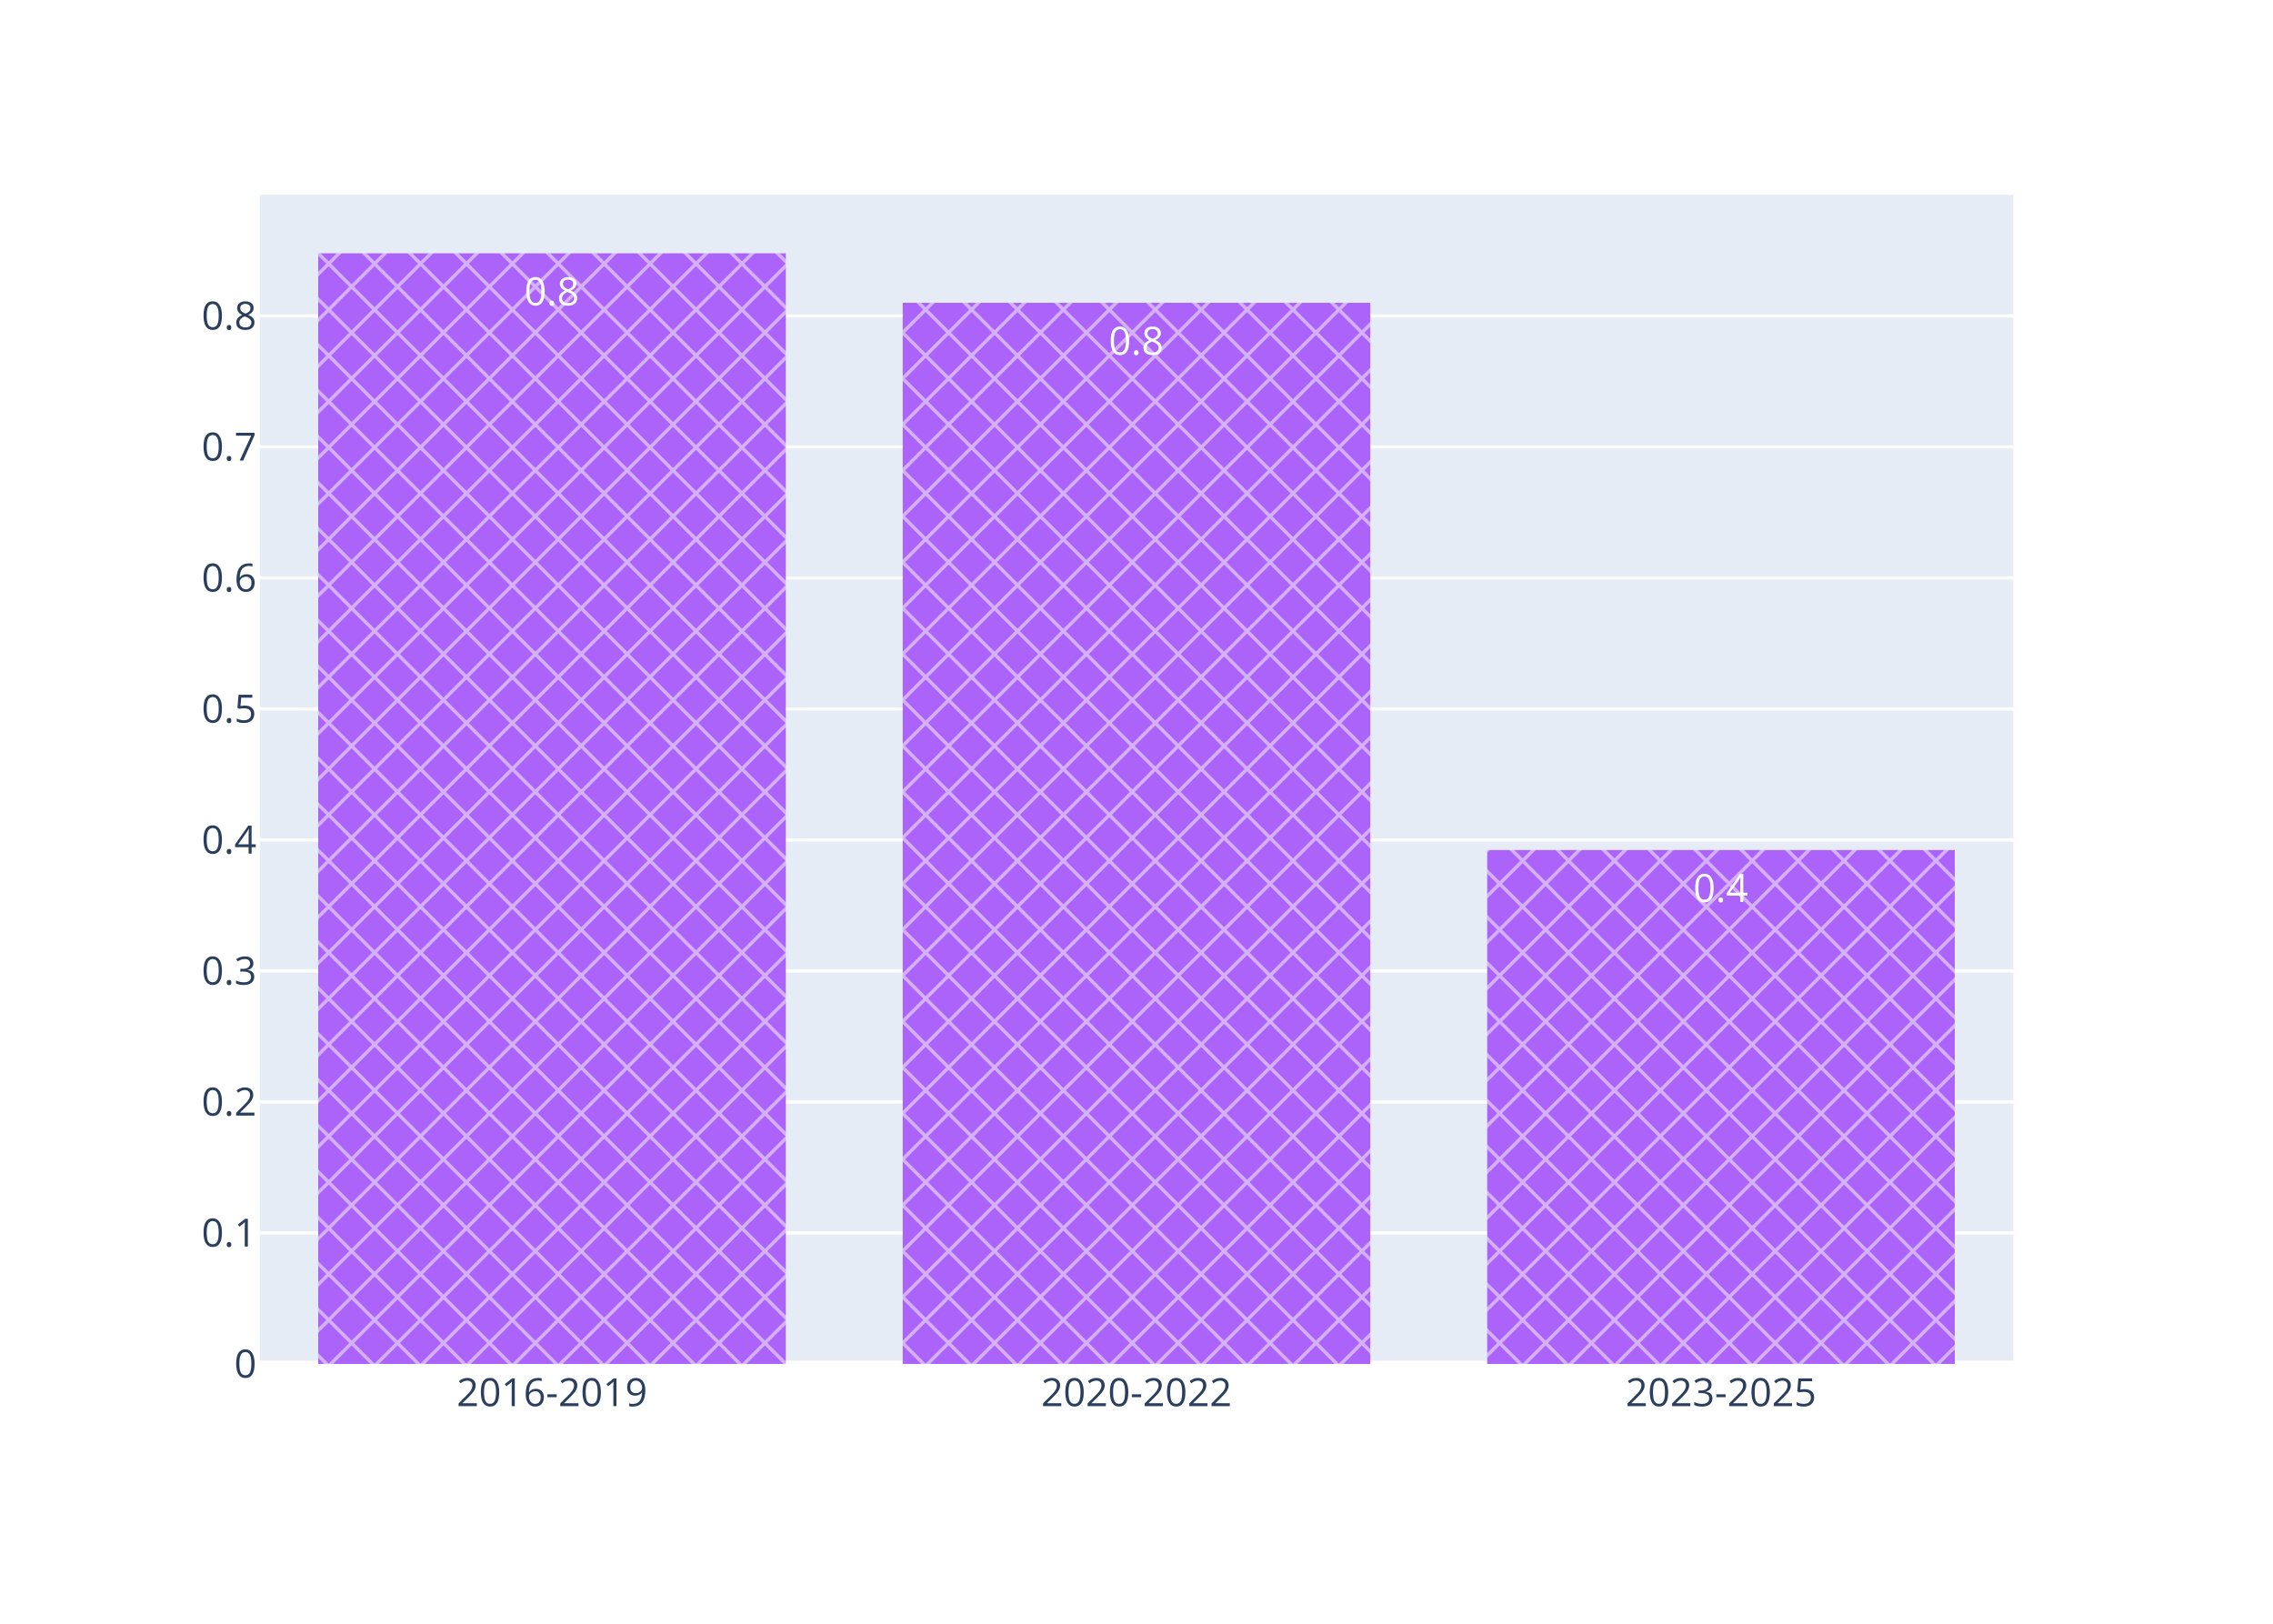
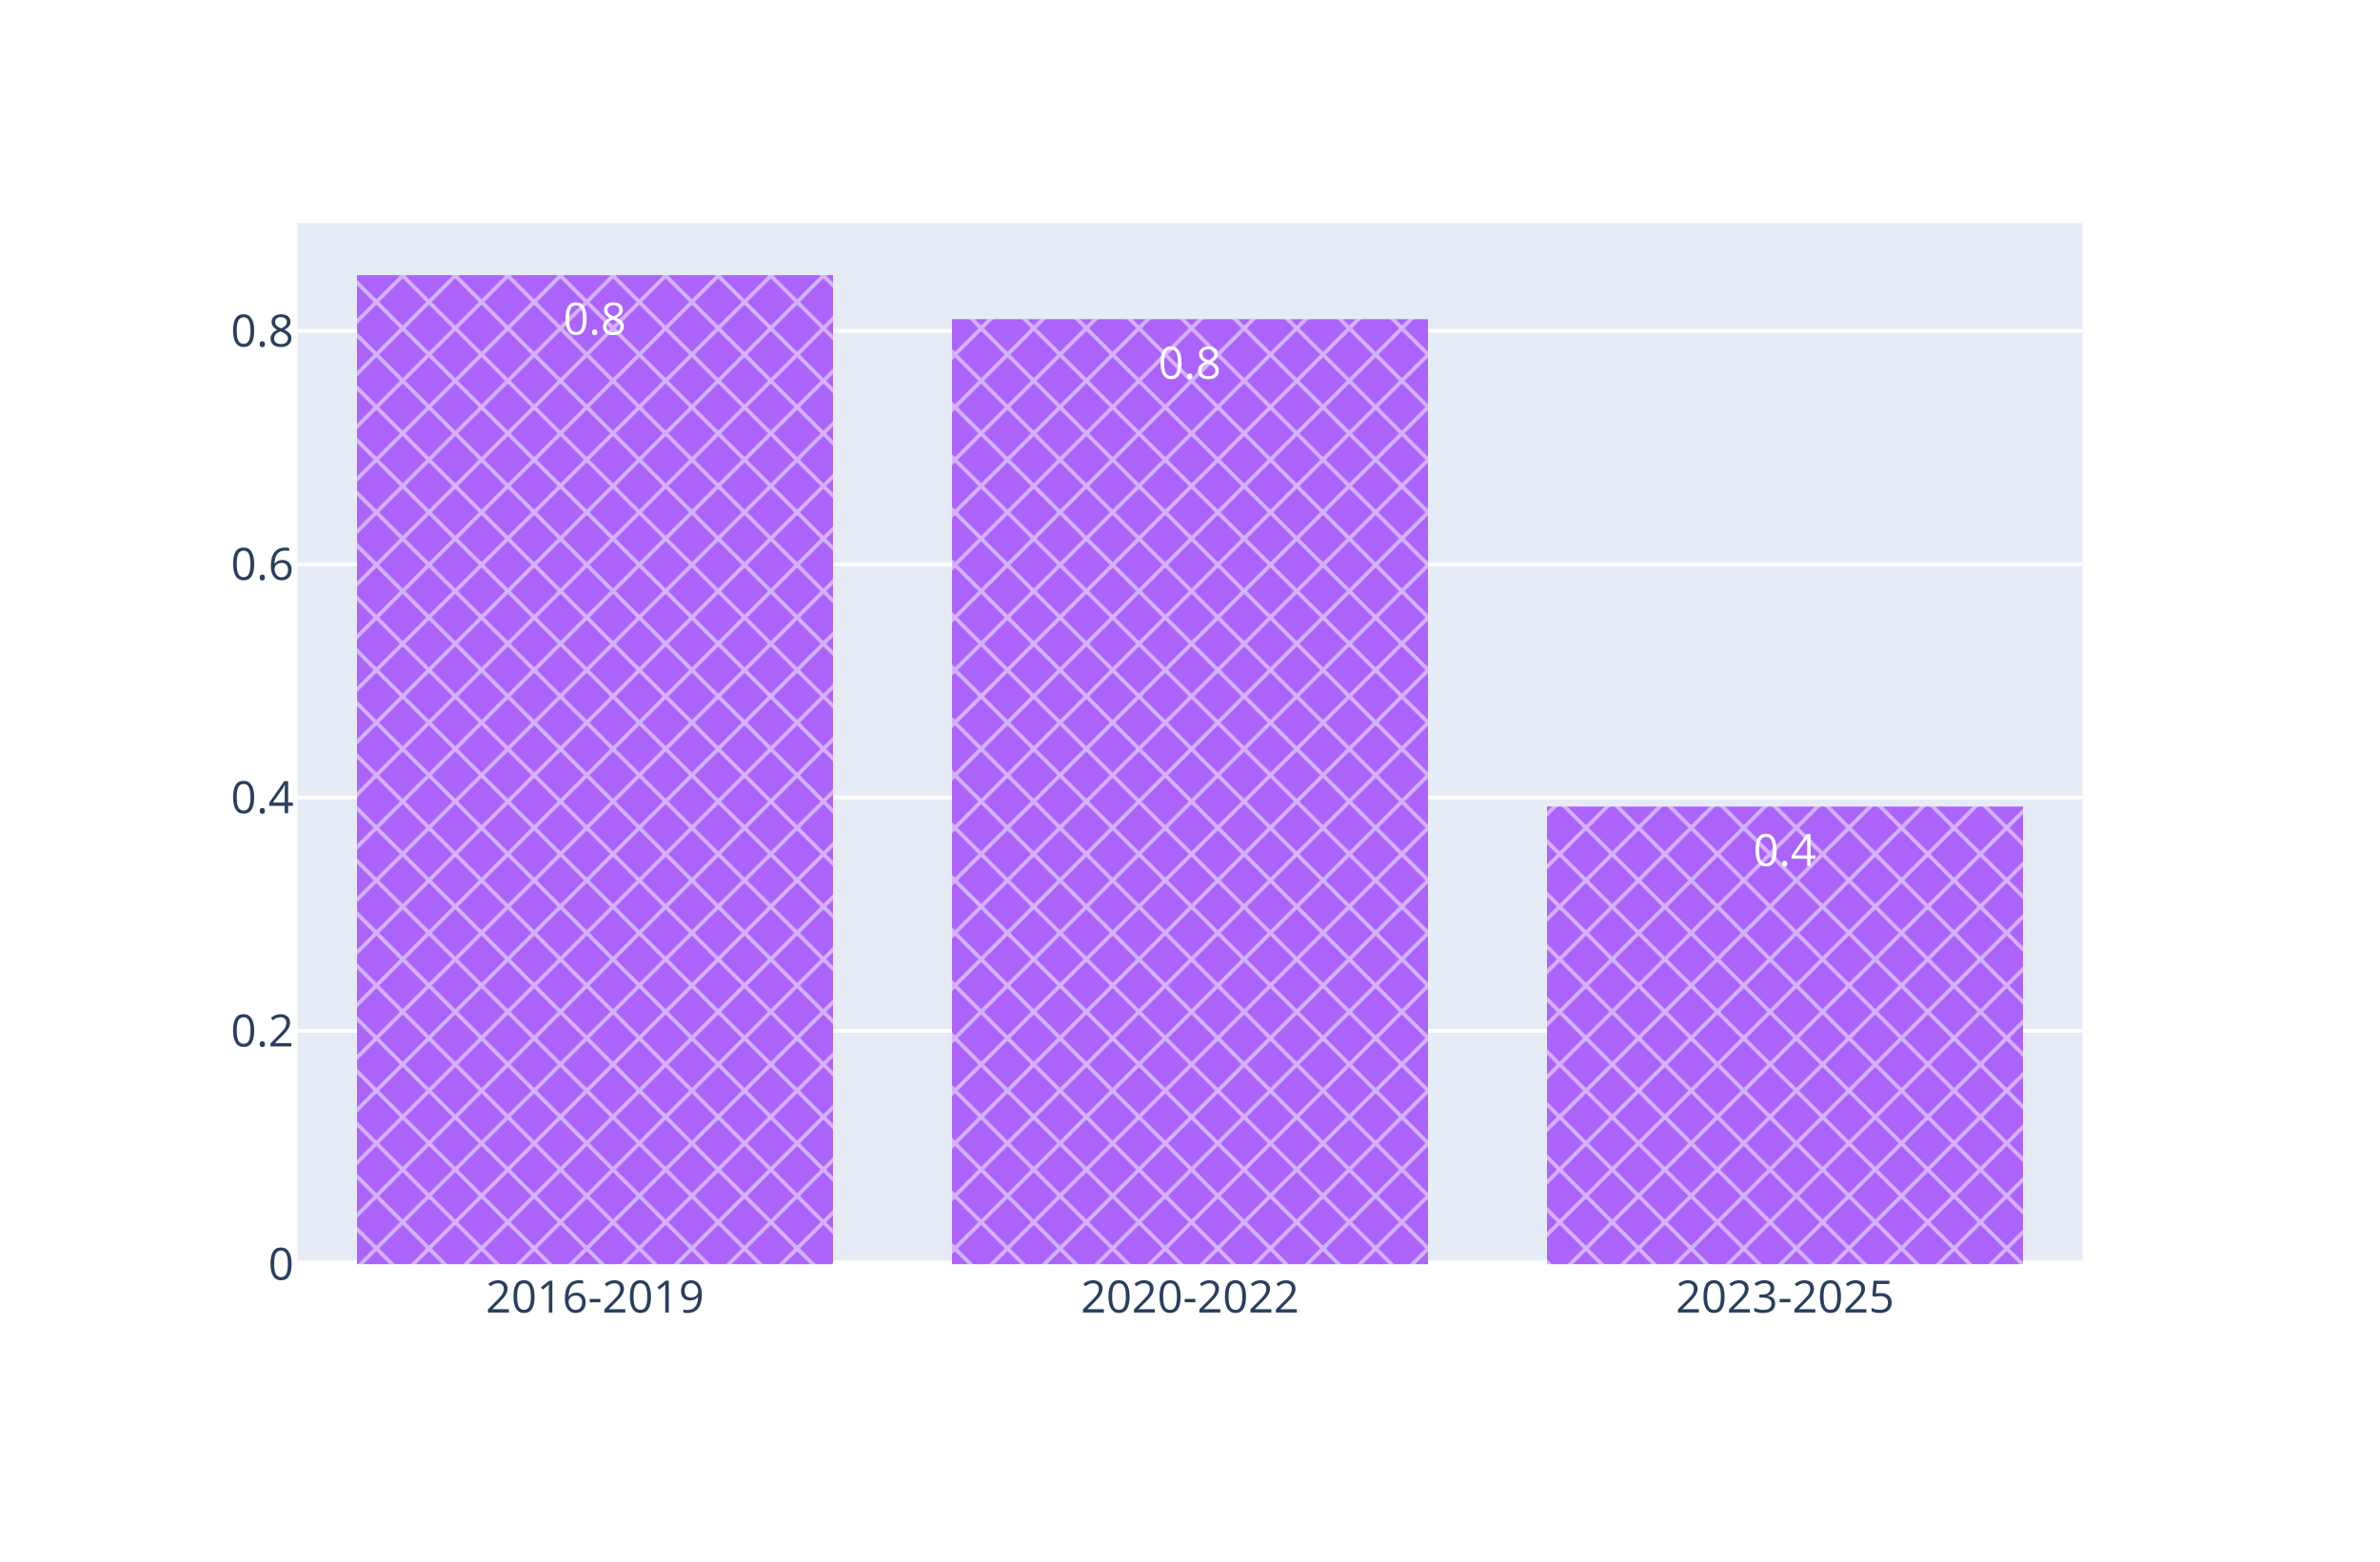
- <svg xmlns="http://www.w3.org/2000/svg" class="main-svg" width="700" height="500" style="" viewBox="0 0 700 500">
-   <rect x="0" y="0" width="700" height="500" style="fill: rgb(255, 255, 255); fill-opacity: 1;" />
-   <defs id="defs-a061f5">
+ <svg xmlns="http://www.w3.org/2000/svg" class="main-svg" width="640" height="420" style="" viewBox="0 0 640 420">
+   <rect x="0" y="0" width="640" height="420" style="fill: rgb(255, 255, 255); fill-opacity: 1;" />
+   <defs id="defs-bd61a2">
    <g class="clips">
-       <clipPath id="clipa061f5xyplot" class="plotclip">
-         <rect width="540" height="360" />
+       <clipPath id="clipbd61a2xyplot" class="plotclip">
+         <rect width="480" height="280" />
      </clipPath>
-       <clipPath class="axesclip" id="clipa061f5x">
-         <rect x="80" y="0" width="540" height="500" />
+       <clipPath class="axesclip" id="clipbd61a2x">
+         <rect x="80" y="0" width="480" height="420" />
      </clipPath>
-       <clipPath class="axesclip" id="clipa061f5y">
-         <rect x="0" y="60" width="700" height="360" />
+       <clipPath class="axesclip" id="clipbd61a2y">
+         <rect x="0" y="60" width="640" height="280" />
      </clipPath>
-       <clipPath class="axesclip" id="clipa061f5xy">
-         <rect x="80" y="60" width="540" height="360" />
+       <clipPath class="axesclip" id="clipbd61a2xy">
+         <rect x="80" y="60" width="480" height="280" />
      </clipPath>
    </g>
    <g class="gradients" />
    <g class="patterns">
-       <pattern id="pa061f5-88724f" width="14.142px" height="14.142px" patternUnits="userSpaceOnUse" patternTransform="">
+       <pattern id="pbd61a2-cdad4a" width="14.142px" height="14.142px" patternUnits="userSpaceOnUse" patternTransform="">
        <rect width="14.142px" height="14.142px" fill="rgb(171, 99, 250)" fill-opacity="1" />
        <path d="M-3.536,3.536l7.071,-7.071M0,14.142L14.142,0M10.607,17.678l7.071,-7.071M10.607,-3.536l7.071,7.071M0,0L14.142,14.142M-3.536,10.607l7.071,7.071" opacity="0.5" stroke="rgb(255, 255, 255)" stroke-width="1.056px" />
      </pattern>
    </g>
  </defs>
  <g class="bglayer">
-     <rect class="bg" x="80" y="60" width="540" height="360" style="fill: rgb(229, 236, 246); fill-opacity: 1; stroke-width: 0;" />
+     <rect class="bg" x="80" y="60" width="480" height="280" style="fill: rgb(229, 236, 246); fill-opacity: 1; stroke-width: 0;" />
  </g>
  <g class="layer-below">
    <g class="imagelayer" />
    <g class="shapelayer" />
  </g>
  <g class="cartesianlayer">
    <g class="subplot xy">
      <g class="layer-subplot">
        <g class="shapelayer" />
        <g class="imagelayer" />
      </g>
      <g class="minor-gridlayer">
        <g class="x" />
        <g class="y" />
      </g>
      <g class="gridlayer">
        <g class="x" />
        <g class="y">
-           <path class="ygrid crisp" transform="translate(0,379.66)" d="M80,0h540" style="stroke: rgb(255, 255, 255); stroke-opacity: 1; stroke-width: 1px;" />
-           <path class="ygrid crisp" transform="translate(0,339.32)" d="M80,0h540" style="stroke: rgb(255, 255, 255); stroke-opacity: 1; stroke-width: 1px;" />
-           <path class="ygrid crisp" transform="translate(0,298.98)" d="M80,0h540" style="stroke: rgb(255, 255, 255); stroke-opacity: 1; stroke-width: 1px;" />
-           <path class="ygrid crisp" transform="translate(0,258.64)" d="M80,0h540" style="stroke: rgb(255, 255, 255); stroke-opacity: 1; stroke-width: 1px;" />
-           <path class="ygrid crisp" transform="translate(0,218.3)" d="M80,0h540" style="stroke: rgb(255, 255, 255); stroke-opacity: 1; stroke-width: 1px;" />
-           <path class="ygrid crisp" transform="translate(0,177.96)" d="M80,0h540" style="stroke: rgb(255, 255, 255); stroke-opacity: 1; stroke-width: 1px;" />
-           <path class="ygrid crisp" transform="translate(0,137.62)" d="M80,0h540" style="stroke: rgb(255, 255, 255); stroke-opacity: 1; stroke-width: 1px;" />
-           <path class="ygrid crisp" transform="translate(0,97.28)" d="M80,0h540" style="stroke: rgb(255, 255, 255); stroke-opacity: 1; stroke-width: 1px;" />
+           <path class="ygrid crisp" transform="translate(0,277.25)" d="M80,0h480" style="stroke: rgb(255, 255, 255); stroke-opacity: 1; stroke-width: 1px;" />
+           <path class="ygrid crisp" transform="translate(0,214.5)" d="M80,0h480" style="stroke: rgb(255, 255, 255); stroke-opacity: 1; stroke-width: 1px;" />
+           <path class="ygrid crisp" transform="translate(0,151.75)" d="M80,0h480" style="stroke: rgb(255, 255, 255); stroke-opacity: 1; stroke-width: 1px;" />
+           <path class="ygrid crisp" transform="translate(0,89)" d="M80,0h480" style="stroke: rgb(255, 255, 255); stroke-opacity: 1; stroke-width: 1px;" />
        </g>
      </g>
      <g class="zerolinelayer">
-         <path class="yzl zl crisp" transform="translate(0,420)" d="M80,0h540" style="stroke: rgb(255, 255, 255); stroke-opacity: 1; stroke-width: 2px;" />
+         <path class="yzl zl crisp" transform="translate(0,340)" d="M80,0h480" style="stroke: rgb(255, 255, 255); stroke-opacity: 1; stroke-width: 2px;" />
      </g>
      <g class="layer-between">
        <g class="shapelayer" />
        <g class="imagelayer" />
      </g>
      <path class="xlines-below" />
      <path class="ylines-below" />
      <g class="overlines-below" />
      <g class="xaxislayer-below" />
      <g class="yaxislayer-below" />
      <g class="overaxes-below" />
      <g class="overplot">
-         <g class="xy" transform="translate(80,60)" clip-path="url(#clipa061f5xyplot)">
+         <g class="xy" transform="translate(80,60)" clip-path="url(#clipbd61a2xyplot)">
          <g class="barlayer mlayer">
            <g class="trace bars" style="opacity: 1;">
              <g class="points">
                <g class="point">
-                   <path d="M18,360V18H162V360Z" style="vector-effect: none; opacity: 1; stroke-width: 0px; fill: url('#pa061f5-88724f');" class="pattern_filled" />
-                   <text class="bartext bartext-inside" text-anchor="middle" data-notex="1" x="0" y="0" style="font-family: 'Open Sans', verdana, arial, sans-serif; font-size: 12px; fill: rgb(255, 255, 255); fill-opacity: 1; white-space: pre;" transform="translate(89.93066,34)">0.8</text>
+                   <path d="M16,280V14H144V280Z" style="vector-effect: none; opacity: 1; stroke-width: 0px; fill: url('#pbd61a2-cdad4a');" class="pattern_filled" />
+                   <text class="bartext bartext-inside" text-anchor="middle" data-notex="1" x="0" y="0" style="font-family: 'Open Sans', verdana, arial, sans-serif; font-size: 12px; fill: rgb(255, 255, 255); fill-opacity: 1; white-space: pre;" transform="translate(79.93359,30)">0.8</text>
                </g>
                <g class="point">
-                   <path d="M198,360V33.24H342V360Z" style="vector-effect: none; opacity: 1; stroke-width: 0px; fill: url('#pa061f5-88724f');" class="pattern_filled" />
-                   <text class="bartext bartext-inside" text-anchor="middle" data-notex="1" x="0" y="0" style="font-family: 'Open Sans', verdana, arial, sans-serif; font-size: 12px; fill: rgb(255, 255, 255); fill-opacity: 1; white-space: pre;" transform="translate(269.9307,49.24)">0.8</text>
+                   <path d="M176,280V25.85H304V280Z" style="vector-effect: none; opacity: 1; stroke-width: 0px; fill: url('#pbd61a2-cdad4a');" class="pattern_filled" />
+                   <text class="bartext bartext-inside" text-anchor="middle" data-notex="1" x="0" y="0" style="font-family: 'Open Sans', verdana, arial, sans-serif; font-size: 12px; fill: rgb(255, 255, 255); fill-opacity: 1; white-space: pre;" transform="translate(239.9336,41.85)">0.8</text>
                </g>
                <g class="point">
-                   <path d="M378,360V201.75H522V360Z" style="vector-effect: none; opacity: 1; stroke-width: 0px; fill: url('#pa061f5-88724f');" class="pattern_filled" />
-                   <text class="bartext bartext-inside" text-anchor="middle" data-notex="1" x="0" y="0" style="font-family: 'Open Sans', verdana, arial, sans-serif; font-size: 12px; fill: rgb(255, 255, 255); fill-opacity: 1; white-space: pre;" transform="translate(449.9307,217.75)">0.4</text>
+                   <path d="M336,280V156.92H464V280Z" style="vector-effect: none; opacity: 1; stroke-width: 0px; fill: url('#pbd61a2-cdad4a');" class="pattern_filled" />
+                   <text class="bartext bartext-inside" text-anchor="middle" data-notex="1" x="0" y="0" style="font-family: 'Open Sans', verdana, arial, sans-serif; font-size: 12px; fill: rgb(255, 255, 255); fill-opacity: 1; white-space: pre;" transform="translate(399.9336,172.92)">0.4</text>
                </g>
              </g>
            </g>
          </g>
        </g>
      </g>
      <g class="zerolinelayer-above" />
      <path class="xlines-above crisp" d="M0,0" style="fill: none;" />
      <path class="ylines-above crisp" d="M0,0" style="fill: none;" />
      <g class="overlines-above" />
      <g class="xaxislayer-above">
        <g class="xtick">
-           <text text-anchor="middle" x="0" y="433" transform="translate(170,0)" style="font-family: 'Open Sans', verdana, arial, sans-serif; font-size: 12px; fill: rgb(42, 63, 95); fill-opacity: 1; white-space: pre;">2016-2019</text>
+           <text text-anchor="middle" x="0" y="353" transform="translate(160,0)" style="font-family: 'Open Sans', verdana, arial, sans-serif; font-size: 12px; fill: rgb(42, 63, 95); fill-opacity: 1; white-space: pre;">2016-2019</text>
        </g>
        <g class="xtick">
-           <text text-anchor="middle" x="0" y="433" transform="translate(350,0)" style="font-family: 'Open Sans', verdana, arial, sans-serif; font-size: 12px; fill: rgb(42, 63, 95); fill-opacity: 1; white-space: pre;">2020-2022</text>
+           <text text-anchor="middle" x="0" y="353" transform="translate(320,0)" style="font-family: 'Open Sans', verdana, arial, sans-serif; font-size: 12px; fill: rgb(42, 63, 95); fill-opacity: 1; white-space: pre;">2020-2022</text>
        </g>
        <g class="xtick">
-           <text text-anchor="middle" x="0" y="433" transform="translate(530,0)" style="font-family: 'Open Sans', verdana, arial, sans-serif; font-size: 12px; fill: rgb(42, 63, 95); fill-opacity: 1; white-space: pre;">2023-2025</text>
+           <text text-anchor="middle" x="0" y="353" transform="translate(480,0)" style="font-family: 'Open Sans', verdana, arial, sans-serif; font-size: 12px; fill: rgb(42, 63, 95); fill-opacity: 1; white-space: pre;">2023-2025</text>
        </g>
      </g>
      <g class="yaxislayer-above">
        <g class="ytick">
-           <text text-anchor="end" x="79" y="4.2" transform="translate(0,420)" style="font-family: 'Open Sans', verdana, arial, sans-serif; font-size: 12px; fill: rgb(42, 63, 95); fill-opacity: 1; white-space: pre;">0</text>
+           <text text-anchor="end" x="79" y="4.2" transform="translate(0,340)" style="font-family: 'Open Sans', verdana, arial, sans-serif; font-size: 12px; fill: rgb(42, 63, 95); fill-opacity: 1; white-space: pre;">0</text>
        </g>
        <g class="ytick">
-           <text text-anchor="end" x="79" y="4.2" style="font-family: 'Open Sans', verdana, arial, sans-serif; font-size: 12px; fill: rgb(42, 63, 95); fill-opacity: 1; white-space: pre;" transform="translate(0,379.66)">0.1</text>
+           <text text-anchor="end" x="79" y="4.2" style="font-family: 'Open Sans', verdana, arial, sans-serif; font-size: 12px; fill: rgb(42, 63, 95); fill-opacity: 1; white-space: pre;" transform="translate(0,277.25)">0.2</text>
        </g>
        <g class="ytick">
-           <text text-anchor="end" x="79" y="4.2" style="font-family: 'Open Sans', verdana, arial, sans-serif; font-size: 12px; fill: rgb(42, 63, 95); fill-opacity: 1; white-space: pre;" transform="translate(0,339.32)">0.2</text>
+           <text text-anchor="end" x="79" y="4.2" style="font-family: 'Open Sans', verdana, arial, sans-serif; font-size: 12px; fill: rgb(42, 63, 95); fill-opacity: 1; white-space: pre;" transform="translate(0,214.5)">0.4</text>
        </g>
        <g class="ytick">
-           <text text-anchor="end" x="79" y="4.2" style="font-family: 'Open Sans', verdana, arial, sans-serif; font-size: 12px; fill: rgb(42, 63, 95); fill-opacity: 1; white-space: pre;" transform="translate(0,298.98)">0.3</text>
+           <text text-anchor="end" x="79" y="4.2" style="font-family: 'Open Sans', verdana, arial, sans-serif; font-size: 12px; fill: rgb(42, 63, 95); fill-opacity: 1; white-space: pre;" transform="translate(0,151.75)">0.6</text>
        </g>
        <g class="ytick">
-           <text text-anchor="end" x="79" y="4.2" style="font-family: 'Open Sans', verdana, arial, sans-serif; font-size: 12px; fill: rgb(42, 63, 95); fill-opacity: 1; white-space: pre;" transform="translate(0,258.64)">0.4</text>
-         </g>
-         <g class="ytick">
-           <text text-anchor="end" x="79" y="4.2" style="font-family: 'Open Sans', verdana, arial, sans-serif; font-size: 12px; fill: rgb(42, 63, 95); fill-opacity: 1; white-space: pre;" transform="translate(0,218.3)">0.5</text>
-         </g>
-         <g class="ytick">
-           <text text-anchor="end" x="79" y="4.2" style="font-family: 'Open Sans', verdana, arial, sans-serif; font-size: 12px; fill: rgb(42, 63, 95); fill-opacity: 1; white-space: pre;" transform="translate(0,177.96)">0.6</text>
-         </g>
-         <g class="ytick">
-           <text text-anchor="end" x="79" y="4.2" style="font-family: 'Open Sans', verdana, arial, sans-serif; font-size: 12px; fill: rgb(42, 63, 95); fill-opacity: 1; white-space: pre;" transform="translate(0,137.62)">0.7</text>
-         </g>
-         <g class="ytick">
-           <text text-anchor="end" x="79" y="4.2" style="font-family: 'Open Sans', verdana, arial, sans-serif; font-size: 12px; fill: rgb(42, 63, 95); fill-opacity: 1; white-space: pre;" transform="translate(0,97.28)">0.8</text>
+           <text text-anchor="end" x="79" y="4.2" style="font-family: 'Open Sans', verdana, arial, sans-serif; font-size: 12px; fill: rgb(42, 63, 95); fill-opacity: 1; white-space: pre;" transform="translate(0,89)">0.8</text>
        </g>
      </g>
      <g class="overaxes-above" />
    </g>
  </g>
  <g class="polarlayer" />
  <g class="smithlayer" />
  <g class="ternarylayer" />
  <g class="geolayer" />
  <g class="funnelarealayer" />
  <g class="pielayer" />
  <g class="iciclelayer" />
  <g class="treemaplayer" />
  <g class="sunburstlayer" />
  <g class="glimages" />
-   <defs id="topdefs-a061f5">
+   <defs id="topdefs-bd61a2">
    <g class="clips" />
  </defs>
  <g class="layer-above">
    <g class="imagelayer" />
    <g class="shapelayer" />
  </g>
  <g class="infolayer">
    <g class="g-gtitle" />
    <g class="g-xtitle" />
    <g class="g-ytitle" />
  </g>
</svg>
